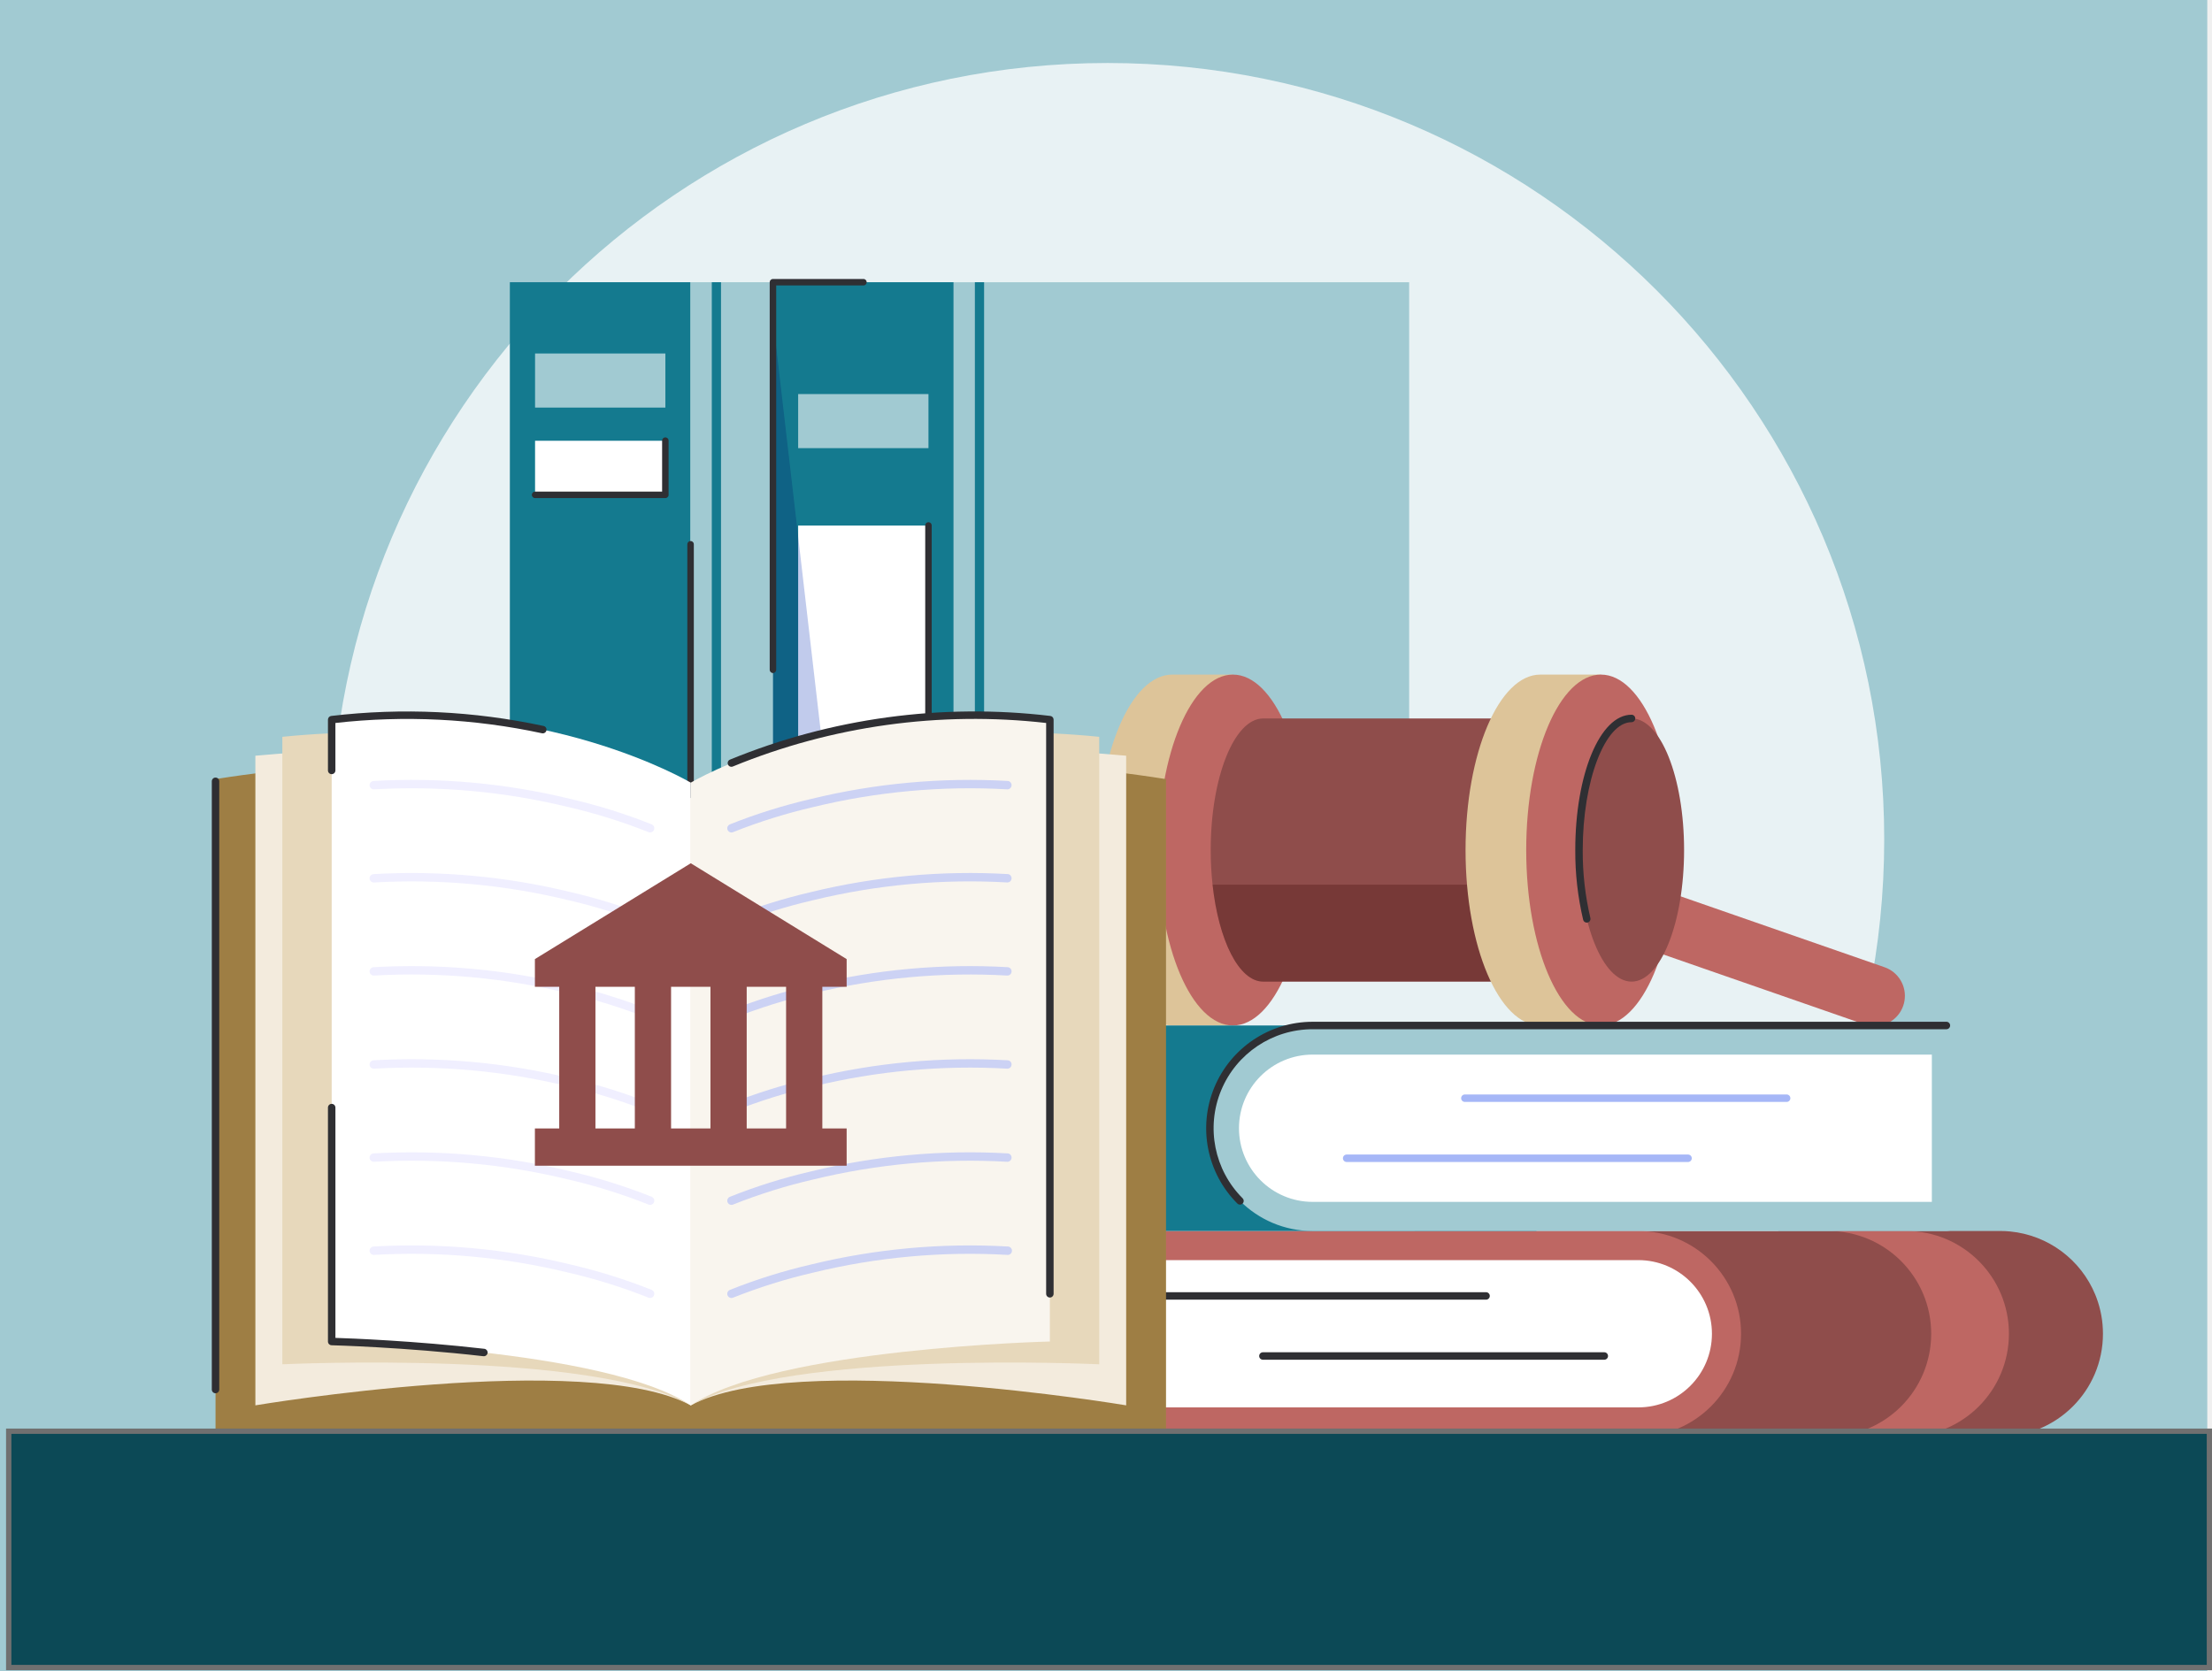
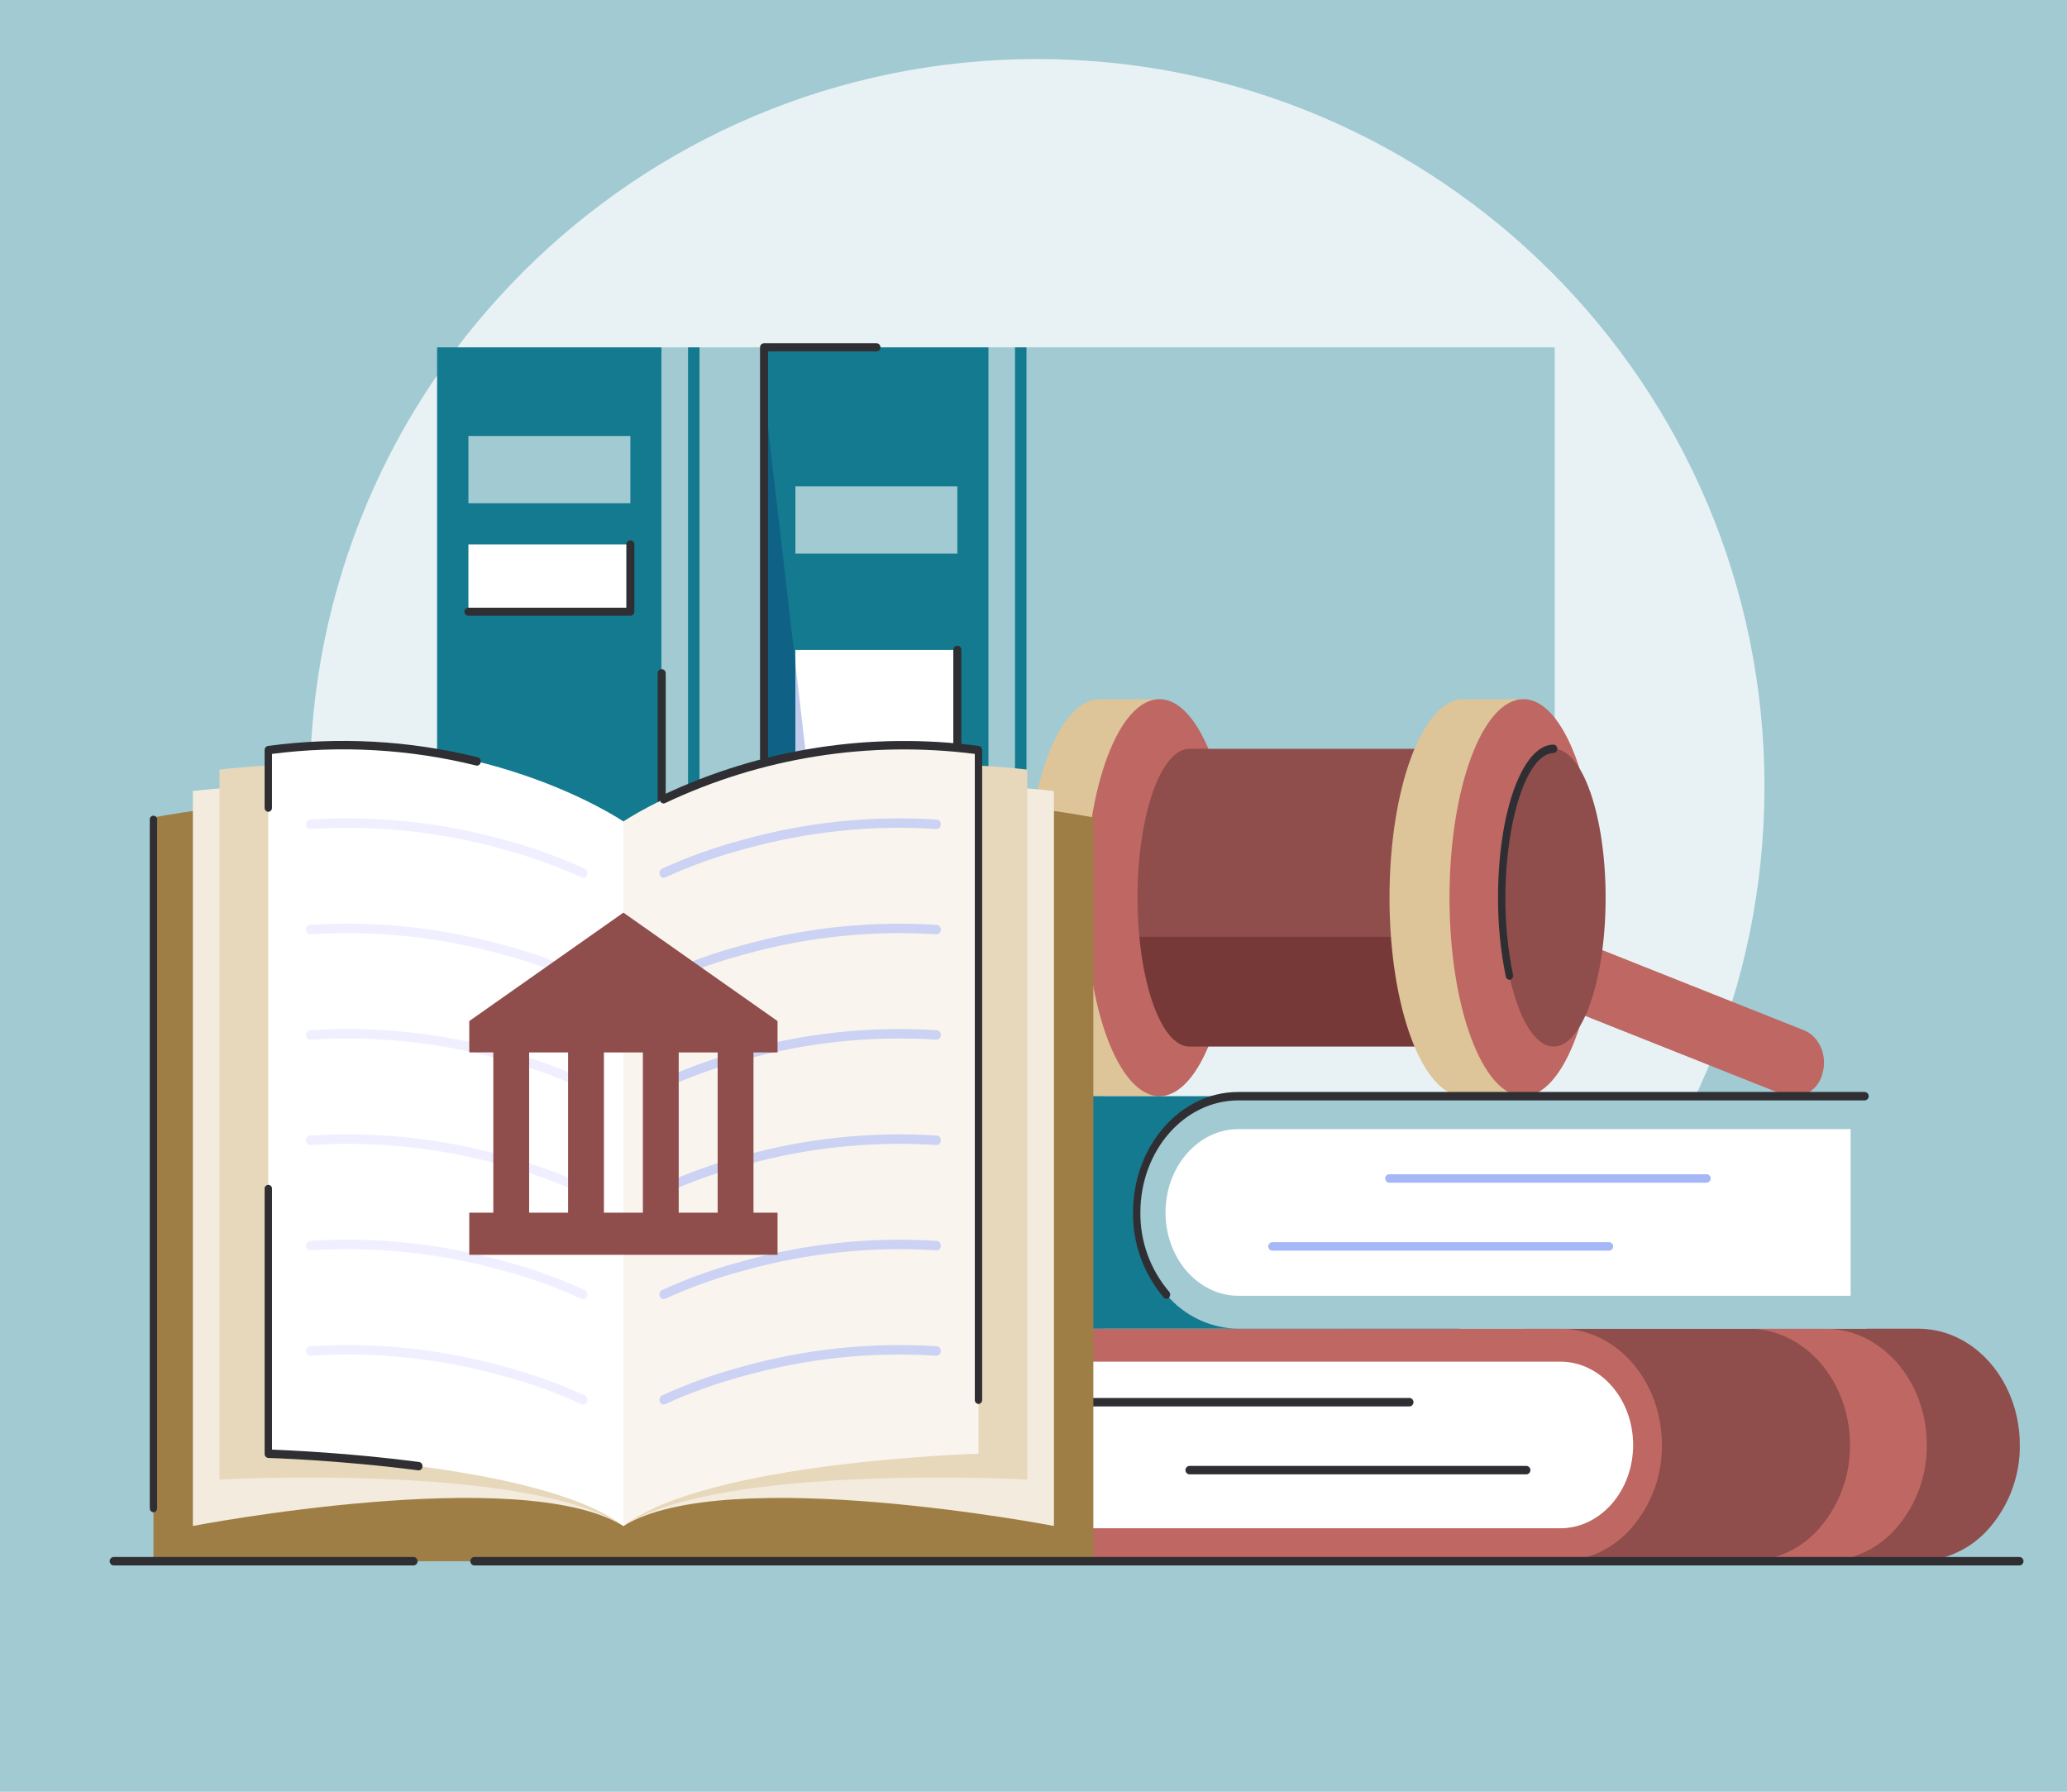
- <svg xmlns="http://www.w3.org/2000/svg" width="421.169" height="318.233" viewBox="0 0 421.169 318.233">
+ <svg xmlns="http://www.w3.org/2000/svg" width="420.27" height="364.233" viewBox="0 0 420.27 364.233">
  <defs>
    <clipPath id="clip-path">
-       <rect id="Rectángulo_402337" data-name="Rectángulo 402337" width="182.188" height="156.687" fill="none" />
+       <rect id="Rectángulo_402337" data-name="Rectángulo 402337" width="241.794" height="207.95" fill="none" />
+     </clipPath>
+     <clipPath id="clip-path-2">
+       <rect id="Rectángulo_402336" data-name="Rectángulo 402336" width="241.793" height="207.95" fill="none" />
    </clipPath>
    <clipPath id="clip-path-3">
-       <rect id="Rectángulo_402335" data-name="Rectángulo 402335" width="17.205" height="148.429" fill="none" />
+       <rect id="Rectángulo_402335" data-name="Rectángulo 402335" width="22.833" height="196.99" fill="none" />
    </clipPath>
    <clipPath id="clip-path-4">
-       <rect id="Rectángulo_402323" data-name="Rectángulo 402323" width="368.515" height="145.813" fill="none" />
+       <rect id="Rectángulo_402323" data-name="Rectángulo 402323" width="389.134" height="176.099" fill="none" />
    </clipPath>
    <clipPath id="clip-path-5">
-       <rect id="Rectángulo_402322" data-name="Rectángulo 402322" width="368.514" height="145.813" fill="none" />
+       <rect id="Rectángulo_402322" data-name="Rectángulo 402322" width="389.133" height="176.099" fill="none" />
    </clipPath>
    <clipPath id="clip-path-6">
-       <rect id="Rectángulo_402321" data-name="Rectángulo 402321" width="57.814" height="18.471" fill="#8f4d4b" />
+       <rect id="Rectángulo_402321" data-name="Rectángulo 402321" width="61.049" height="22.307" fill="#8f4d4b" />
    </clipPath>
  </defs>
-   <g id="Grupo_1100836" data-name="Grupo 1100836" transform="translate(-178.882 -4791.152)">
-     <g id="Grupo_1100352" data-name="Grupo 1100352" transform="translate(-0.849 2437.152)">
-       <rect id="Rectángulo_35205" data-name="Rectángulo 35205" width="420.27" height="318.233" transform="translate(179.73 2354)" fill="#a1cad2" />
-       <path id="Trazado_896765" data-name="Trazado 896765" d="M320.769,147.881A147.88,147.88,0,1,1,172.889,0a147.879,147.879,0,0,1,147.88,147.88" transform="translate(217.721 2365.998)" fill="#e8f2f4" />
-     </g>
-     <g id="Grupo_1100459" data-name="Grupo 1100459" transform="translate(265 4844.281)">
-       <g id="Grupo_1100458" data-name="Grupo 1100458" clip-path="url(#clip-path)">
-         <rect id="Rectángulo_402324" data-name="Rectángulo 402324" width="34.409" height="155.452" transform="translate(10.961 0.618)" fill="#147a8f" />
-         <rect id="Rectángulo_402325" data-name="Rectángulo 402325" width="15.683" height="155.452" transform="translate(45.37 0.618)" fill="#a1cad2" />
-         <rect id="Rectángulo_402326" data-name="Rectángulo 402326" width="24.812" height="10.299" transform="translate(15.759 14.194)" fill="#a1cad2" />
-         <rect id="Rectángulo_402327" data-name="Rectángulo 402327" width="24.812" height="5.852" transform="translate(15.759 138.606)" fill="#ccd2f4" />
-         <rect id="Rectángulo_402328" data-name="Rectángulo 402328" width="24.812" height="10.299" transform="translate(15.759 30.813)" fill="#fff" />
-         <rect id="Rectángulo_402329" data-name="Rectángulo 402329" width="1.756" height="155.452" transform="translate(49.408 0.618)" fill="#147a8f" />
-         <rect id="Rectángulo_402330" data-name="Rectángulo 402330" width="34.409" height="155.452" transform="translate(61.053 0.618)" fill="#147a8f" />
-         <path id="Trazado_897433" data-name="Trazado 897433" d="M585.653,3.79V159.241h17.52V93.675l69.205.468V3.79Z" transform="translate(-490.19 -3.172)" fill="#a1cad2" />
-         <rect id="Rectángulo_402331" data-name="Rectángulo 402331" width="24.812" height="10.299" transform="translate(65.852 21.919)" fill="#a1cad2" />
-         <rect id="Rectángulo_402332" data-name="Rectángulo 402332" width="24.812" height="5.852" transform="translate(65.852 138.606)" fill="#ccd2f4" />
-         <rect id="Rectángulo_402333" data-name="Rectángulo 402333" width="24.812" height="41.198" transform="translate(65.852 46.965)" fill="#fff" />
-         <rect id="Rectángulo_402334" data-name="Rectángulo 402334" width="1.756" height="155.452" transform="translate(99.5 0.618)" fill="#147a8f" />
-         <g id="Grupo_1100457" data-name="Grupo 1100457">
-           <g id="Grupo_1100456" data-name="Grupo 1100456" clip-path="url(#clip-path)">
-             <g id="Grupo_1100455" data-name="Grupo 1100455" transform="translate(61.053 7.64)" opacity="0.38" style="mix-blend-mode: multiply;isolation: isolate">
-               <g id="Grupo_1100454" data-name="Grupo 1100454">
-                 <g id="Grupo_1100453" data-name="Grupo 1100453" clip-path="url(#clip-path-3)">
-                   <path id="Trazado_897434" data-name="Trazado 897434" d="M374.555,46.871l17.2,148.429h-17.2Z" transform="translate(-374.555 -46.871)" fill="#5c76cc" />
+   <g id="Grupo_1102851" data-name="Grupo 1102851" transform="translate(-178.882 -4105.15)">
+     <g id="Grupo_1102850" data-name="Grupo 1102850">
+       <g id="Grupo_1100352" data-name="Grupo 1100352" transform="translate(-0.849 1751.15)">
+         <rect id="Rectángulo_35205" data-name="Rectángulo 35205" width="420.27" height="364.233" transform="translate(179.73 2354)" fill="#a1cad2" />
+         <path id="Trazado_896765" data-name="Trazado 896765" d="M320.769,147.881A147.88,147.88,0,1,1,172.889,0a147.879,147.879,0,0,1,147.88,147.88" transform="translate(217.721 2365.998)" fill="#e8f2f4" />
+       </g>
+       <g id="Grupo_1100459" data-name="Grupo 1100459" transform="translate(253.206 4174.94)">
+         <g id="Grupo_1100458" data-name="Grupo 1100458" clip-path="url(#clip-path)">
+           <rect id="Rectángulo_402324" data-name="Rectángulo 402324" width="45.667" height="206.31" transform="translate(14.546 0.82)" fill="#147a8f" />
+           <rect id="Rectángulo_402325" data-name="Rectángulo 402325" width="20.814" height="206.31" transform="translate(60.213 0.82)" fill="#a1cad2" />
+           <rect id="Rectángulo_402326" data-name="Rectángulo 402326" width="32.93" height="13.669" transform="translate(20.915 18.838)" fill="#a1cad2" />
+           <rect id="Rectángulo_402327" data-name="Rectángulo 402327" width="32.93" height="7.766" transform="translate(20.915 183.953)" fill="#ccd2f4" />
+           <rect id="Rectángulo_402328" data-name="Rectángulo 402328" width="32.93" height="13.669" transform="translate(20.915 40.895)" fill="#fff" />
+           <rect id="Rectángulo_402329" data-name="Rectángulo 402329" width="2.33" height="206.31" transform="translate(65.572 0.82)" fill="#147a8f" />
+           <rect id="Rectángulo_402330" data-name="Rectángulo 402330" width="45.667" height="206.31" transform="translate(81.027 0.82)" fill="#147a8f" />
+           <path id="Trazado_897433" data-name="Trazado 897433" d="M585.653,3.79V210.1H608.9V123.083l91.847.621V3.79Z" transform="translate(-458.958 -2.97)" fill="#a1cad2" />
+           <rect id="Rectángulo_402331" data-name="Rectángulo 402331" width="32.93" height="13.669" transform="translate(87.396 29.09)" fill="#a1cad2" />
+           <rect id="Rectángulo_402332" data-name="Rectángulo 402332" width="32.93" height="7.766" transform="translate(87.396 183.953)" fill="#ccd2f4" />
+           <rect id="Rectángulo_402333" data-name="Rectángulo 402333" width="32.93" height="54.676" transform="translate(87.396 62.33)" fill="#fff" />
+           <rect id="Rectángulo_402334" data-name="Rectángulo 402334" width="2.33" height="206.31" transform="translate(132.053 0.82)" fill="#147a8f" />
+           <g id="Grupo_1100457" data-name="Grupo 1100457">
+             <g id="Grupo_1100456" data-name="Grupo 1100456" clip-path="url(#clip-path-2)">
+               <g id="Grupo_1100455" data-name="Grupo 1100455" transform="translate(81.027 10.14)" opacity="0.38" style="mix-blend-mode: multiply;isolation: isolate">
+                 <g id="Grupo_1100454" data-name="Grupo 1100454">
+                   <g id="Grupo_1100453" data-name="Grupo 1100453" clip-path="url(#clip-path-3)">
+                     <path id="Trazado_897434" data-name="Trazado 897434" d="M374.555,46.871l22.833,196.99H374.555Z" transform="translate(-374.555 -46.871)" fill="#5c76cc" />
+                   </g>
                </g>
              </g>
+               <path id="Trazado_897435" data-name="Trazado 897435" d="M371.586,99.6a.82.82,0,0,1-.82-.82V.82a.82.82,0,0,1,.82-.82h22.833a.82.82,0,1,1,0,1.639H372.405V98.781a.82.82,0,0,1-.82.82" transform="translate(-290.558)" fill="#2f2f33" />
+               <path id="Trazado_897436" data-name="Trazado 897436" d="M126.641,200.557H93.711a.82.82,0,1,1,0-1.64h32.11V186.068a.82.82,0,1,1,1.639,0v13.669a.82.82,0,0,1-.82.82" transform="translate(-72.796 -145.173)" fill="#2f2f33" />
+               <path id="Trazado_897437" data-name="Trazado 897437" d="M161.119,955.324H.82a.82.82,0,0,1,0-1.639h160.3a.82.82,0,1,1,0,1.639" transform="translate(0 -747.375)" fill="#2f2f33" />
+               <path id="Trazado_897438" data-name="Trazado 897438" d="M64.273,669.163a.82.82,0,0,1-.82-.82V589.351a.82.82,0,0,1,1.64,0v78.993a.82.82,0,0,1-.82.82" transform="translate(-49.726 -461.214)" fill="#2f2f33" />
+               <path id="Trazado_897439" data-name="Trazado 897439" d="M501.83,340.652H487.637a.82.82,0,1,1,0-1.64H501.01V285.156a.82.82,0,1,1,1.639,0v54.676a.82.82,0,0,1-.82.82" transform="translate(-381.504 -222.826)" fill="#2f2f33" />
+               <path id="Trazado_897440" data-name="Trazado 897440" d="M155.692,855.951a.82.82,0,0,1-.82-.82v-6.947h-24.09a.82.82,0,0,1,0-1.64h24.91a.82.82,0,0,1,.82.82v7.766a.82.82,0,0,1-.82.82" transform="translate(-101.847 -663.412)" fill="#2f2f33" />
+               <path id="Trazado_897441" data-name="Trazado 897441" d="M275.371,404.8a.82.82,0,0,1-.82-.82V307.169a.82.82,0,1,1,1.639,0V403.98a.82.82,0,0,1-.82.82" transform="translate(-215.157 -240.077)" fill="#2f2f33" />
            </g>
-             <path id="Trazado_897435" data-name="Trazado 897435" d="M371.384,75.048a.618.618,0,0,1-.618-.618V.618A.618.618,0,0,1,371.384,0h17.2a.618.618,0,1,1,0,1.235H372V74.43a.618.618,0,0,1-.618.618" transform="translate(-310.331)" fill="#2f2f33" />
-             <path id="Trazado_897436" data-name="Trazado 897436" d="M118.321,196.783H93.509a.618.618,0,1,1,0-1.236H117.7v-9.682a.618.618,0,1,1,1.235,0v10.3a.618.618,0,0,1-.618.618" transform="translate(-77.75 -155.052)" fill="#2f2f33" />
-             <path id="Trazado_897437" data-name="Trazado 897437" d="M121.4,954.92H.618a.618.618,0,0,1,0-1.235H121.4a.618.618,0,1,1,0,1.235" transform="translate(0 -798.233)" fill="#2f2f33" />
-             <path id="Trazado_897438" data-name="Trazado 897438" d="M64.071,649.286a.618.618,0,0,1-.618-.618v-59.52a.618.618,0,0,1,1.236,0v59.52a.618.618,0,0,1-.618.618" transform="translate(-53.11 -492.6)" fill="#2f2f33" />
-             <path id="Trazado_897439" data-name="Trazado 897439" d="M498.129,326.769H487.435a.618.618,0,1,1,0-1.236h10.076v-40.58a.618.618,0,1,1,1.235,0v41.2a.618.618,0,0,1-.618.618" transform="translate(-407.465 -237.989)" fill="#2f2f33" />
-             <path id="Trazado_897440" data-name="Trazado 897440" d="M149.349,853.632a.618.618,0,0,1-.618-.618v-5.234H130.58a.618.618,0,0,1,0-1.236h18.77a.618.618,0,0,1,.618.618v5.852a.618.618,0,0,1-.618.618" transform="translate(-108.778 -708.557)" fill="#2f2f33" />
-             <path id="Trazado_897441" data-name="Trazado 897441" d="M275.169,380.53a.618.618,0,0,1-.618-.618V306.967a.618.618,0,1,1,1.235,0v72.946a.618.618,0,0,1-.618.618" transform="translate(-229.799 -256.414)" fill="#2f2f33" />
+           </g>
+         </g>
+       </g>
+       <g id="Grupo_1100460" data-name="Grupo 1100460" transform="translate(201.176 4247.284)">
+         <g id="Grupo_1100451" data-name="Grupo 1100451" clip-path="url(#clip-path-4)">
+           <g id="Grupo_1100450" data-name="Grupo 1100450">
+             <g id="Grupo_1100449" data-name="Grupo 1100449" clip-path="url(#clip-path-5)">
+               <path id="Trazado_897388" data-name="Trazado 897388" d="M1399.81,179.185a5.4,5.4,0,0,1-2-.389c-34.931-13.9-101.526-40.373-104.175-41.359-3.179-1.121-4.99-4.96-4.05-8.622.947-3.693,4.333-5.809,7.563-4.726,1.483.5,80.488,31.922,104.667,41.541,3.179,1.265,4.859,5.237,3.753,8.873a6.209,6.209,0,0,1-5.755,4.682m-106.163-41.743.067.023-.067-.023" transform="translate(-1057.336 -98.327)" fill="#be6763" />
+               <path id="Trazado_897389" data-name="Trazado 897389" d="M1065.051,40.353a92.711,92.711,0,0,0-2.831-23.562V0h-12.2C1041.724,0,1035,18.066,1035,40.353s6.728,40.353,15.028,40.353h12.2V63.915a92.711,92.711,0,0,0,2.831-23.562" transform="translate(-848.763)" fill="#ddc499" />
+               <path id="Trazado_897390" data-name="Trazado 897390" d="M1132.833,40.353c0,22.286-6.728,40.353-15.028,40.353s-15.028-18.067-15.028-40.353S1109.506,0,1117.806,0s15.028,18.067,15.028,40.353" transform="translate(-904.348)" fill="#be6763" />
+               <path id="Trazado_897391" data-name="Trazado 897391" d="M1222.894,49.018v60.529h-50.853c-4.873,0-8.976-9.453-10.195-22.307-.242-2.535-.369-5.2-.369-7.956,0-16.714,4.731-30.266,10.564-30.266Z" transform="translate(-952.485 -38.93)" fill="#8f4d4b" />
+               <g id="Grupo_1100448" data-name="Grupo 1100448" transform="translate(209.361 48.31)" opacity="0.38" style="mix-blend-mode: multiply;isolation: isolate">
+                 <g id="Grupo_1100447" data-name="Grupo 1100447">
+                   <g id="Grupo_1100446" data-name="Grupo 1100446" clip-path="url(#clip-path-6)">
+                     <path id="Trazado_897392" data-name="Trazado 897392" d="M1224.578,234.745v22.307h-50.853c-4.873,0-8.976-9.453-10.195-22.307Z" transform="translate(-1163.53 -234.745)" fill="#8f4d4b" />
+                   </g>
+                 </g>
+               </g>
+               <path id="Trazado_897393" data-name="Trazado 897393" d="M1476.279,40.353a92.717,92.717,0,0,0-2.831-23.562V0h-12.2c-8.3,0-15.028,18.066-15.028,40.353s6.728,40.353,15.028,40.353h12.2V63.915a92.717,92.717,0,0,0,2.831-23.562" transform="translate(-1185.996)" fill="#ddc499" />
+               <path id="Trazado_897394" data-name="Trazado 897394" d="M1544.061,40.353c0,22.286-6.728,40.353-15.027,40.353s-15.028-18.067-15.028-40.353S1520.734,0,1529.034,0s15.027,18.067,15.027,40.353" transform="translate(-1241.581)" fill="#be6763" />
+               <path id="Trazado_897395" data-name="Trazado 897395" d="M1594.138,79.285c0,16.715-4.729,30.265-10.563,30.265S1573.012,96,1573.012,79.285s4.729-30.265,10.563-30.265,10.563,13.55,10.563,30.265" transform="translate(-1289.97 -38.932)" fill="#8f4d4b" />
+               <path id="Trazado_897396" data-name="Trazado 897396" d="M1571.154,92.671a.777.777,0,0,1-.728-.653,77.858,77.858,0,0,1-1.582-16.043c0-17.452,4.969-31.123,11.313-31.123a.866.866,0,0,1,0,1.716c-5.319,0-9.813,13.467-9.813,29.407a75.884,75.884,0,0,0,1.539,15.634.872.872,0,0,1-.549,1.038.662.662,0,0,1-.179.025" transform="translate(-1286.552 -35.621)" fill="#2f2f33" />
+               <path id="Trazado_897397" data-name="Trazado 897397" d="M1527.6,645.478a25.362,25.362,0,0,1-6.052,16.712,19.4,19.4,0,0,1-14.612,6.922H1389.182V621.842h117.755a17.944,17.944,0,0,1,2,.111c7.771.855,14.283,6.633,17.128,14.575.08.222.155.445.229.672a26.628,26.628,0,0,1,1.3,8.278" transform="translate(-1139.218 -493.869)" fill="#8f4d4b" />
+               <path id="Trazado_897398" data-name="Trazado 897398" d="M1065.814,645.482a25.368,25.368,0,0,1-6.052,16.712,19.4,19.4,0,0,1-14.611,6.922H917.73a3.379,3.379,0,0,1,0-6.7h2.928V628.545H917.73a3.379,3.379,0,0,1,0-6.7h127.421c11.412,0,20.663,10.581,20.663,23.634" transform="translate(-750.196 -493.874)" fill="#be6763" />
+               <path id="Trazado_897399" data-name="Trazado 897399" d="M947.344,688.265V654.392h124.493c8.165,0,14.808,7.6,14.808,16.937s-6.643,16.937-14.808,16.937Z" transform="translate(-776.883 -519.721)" fill="#fff" />
+               <path id="Trazado_897400" data-name="Trazado 897400" d="M1170.893,691.979H1106.2a.866.866,0,0,1,0-1.716h64.693a.866.866,0,0,1,0,1.716" transform="translate(-906.539 -548.21)" fill="#2f2f33" />
+               <path id="Trazado_897401" data-name="Trazado 897401" d="M1285.014,759.109h-68.639a.866.866,0,0,1,0-1.716h68.639a.866.866,0,0,1,0,1.716" transform="translate(-996.89 -601.525)" fill="#2f2f33" />
+               <path id="Trazado_897402" data-name="Trazado 897402" d="M1887.962,645.483a25.355,25.355,0,0,1-6.053,16.71,19.387,19.387,0,0,1-14.61,6.923h-15.632a19.394,19.394,0,0,0,14.612-6.923,25.363,25.363,0,0,0,6.051-16.71c0-13.054-9.251-23.635-20.663-23.635H1867.3c11.412,0,20.663,10.581,20.663,23.635" transform="translate(-1518.485 -493.874)" fill="#be6763" />
+               <path id="Trazado_897403" data-name="Trazado 897403" d="M756.158,415.794a25.362,25.362,0,0,0,6.052,16.712,19.4,19.4,0,0,0,14.612,6.922H894.577V392.158H776.822a17.942,17.942,0,0,0-2,.111c-7.771.855-14.283,6.633-17.128,14.575-.08.222-.156.445-.229.672a26.63,26.63,0,0,0-1.3,8.278" transform="translate(-620.098 -311.453)" fill="#147a8f" />
+               <path id="Trazado_897404" data-name="Trazado 897404" d="M1160.549,415.8a25.368,25.368,0,0,0,6.052,16.711,19.394,19.394,0,0,0,14.611,6.922h127.421a3.379,3.379,0,0,0,0-6.7h-2.928V398.861h2.928a3.379,3.379,0,0,0,0-6.7H1181.213c-11.412,0-20.664,10.581-20.664,23.634" transform="translate(-951.724 -311.458)" fill="#a1cad2" />
+               <path id="Trazado_897405" data-name="Trazado 897405" d="M1332.392,458.581V424.708H1207.9c-8.165,0-14.808,7.6-14.808,16.937s6.643,16.937,14.808,16.937Z" transform="translate(-978.41 -337.305)" fill="#fff" />
+               <path id="Trazado_897406" data-name="Trazado 897406" d="M1163.182,430.057a.7.7,0,0,1-.531-.251,26.214,26.214,0,0,1-6.272-17.318c0-13.505,9.606-24.492,21.414-24.492h127.421a.866.866,0,0,1,0,1.716H1177.794c-10.981,0-19.914,10.217-19.914,22.776a24.378,24.378,0,0,0,5.833,16.1.947.947,0,0,1,0,1.213.7.7,0,0,1-.53.251" transform="translate(-948.305 -308.148)" fill="#2f2f33" />
+               <path id="Trazado_897407" data-name="Trazado 897407" d="M1506.73,470.989h-64.693a.866.866,0,0,1,0-1.716h64.693a.866.866,0,0,1,0,1.716" transform="translate(-1181.947 -372.699)" fill="#a6b7f7" />
+               <path id="Trazado_897408" data-name="Trazado 897408" d="M1378.573,538.119h-68.638a.866.866,0,0,1,0-1.716h68.638a.866.866,0,0,1,0,1.716" transform="translate(-1073.614 -426.014)" fill="#a6b7f7" />
+               <path id="Trazado_897409" data-name="Trazado 897409" d="M145.046,111.546c-1.522-.884-34.41-19.435-95.551-8.342v151.2H240.6V103.2c-61.141-11.093-94.029,7.458-95.551,8.342" transform="translate(-40.589 -79.165)" fill="#9e7e44" />
+               <path id="Trazado_897410" data-name="Trazado 897410" d="M181.564,95.747s-35.986-15.363-87.539-9.785V235.378s66.715-12.829,87.539,0c20.823-12.829,87.539,0,87.539,0V85.962c-51.553-5.578-87.539,9.785-87.539,9.785" transform="translate(-77.107 -67.303)" fill="#f3ebdd" />
+               <path id="Trazado_897411" data-name="Trazado 897411" d="M206.261,79.847S172.5,60.139,124.142,65.717V210.038s62.585-3.389,82.119,9.44c19.534-12.829,82.12-9.44,82.12-9.44V65.717c-48.361-5.578-82.12,14.13-82.12,14.13" transform="translate(-101.804 -51.403)" fill="#e7d8bb" />
+               <path id="Trazado_897412" data-name="Trazado 897412" d="M580.523,60.916s29.68-20.215,72.2-14.493V189.451s-55.024,1.526-72.2,14.684Z" transform="translate(-476.066 -36.059)" fill="#f9f5ee" />
+               <path id="Trazado_897413" data-name="Trazado 897413" d="M622.084,129.634a.849.849,0,0,1-.776-.585,1.022,1.022,0,0,1,.442-1.267,103.51,103.51,0,0,1,16.393-5.868,118.556,118.556,0,0,1,39.52-4.125.93.93,0,0,1,.787,1.026.891.891,0,0,1-.9.9,117.055,117.055,0,0,0-38.975,4.064,102.046,102.046,0,0,0-16.162,5.776.75.75,0,0,1-.332.078" transform="translate(-509.456 -93.323)" fill="#ccd2f4" />
+               <path id="Trazado_897414" data-name="Trazado 897414" d="M622.084,233.694a.849.849,0,0,1-.776-.585,1.022,1.022,0,0,1,.442-1.267,103.508,103.508,0,0,1,16.393-5.868,118.545,118.545,0,0,1,39.52-4.125.93.93,0,0,1,.787,1.026.891.891,0,0,1-.9.9,117.052,117.052,0,0,0-38.975,4.064,102.05,102.05,0,0,0-16.162,5.776.753.753,0,0,1-.332.078" transform="translate(-509.456 -175.968)" fill="#ccd2f4" />
+               <path id="Trazado_897415" data-name="Trazado 897415" d="M622.084,337.754a.849.849,0,0,1-.776-.585,1.022,1.022,0,0,1,.442-1.267,103.505,103.505,0,0,1,16.393-5.868,118.567,118.567,0,0,1,39.52-4.125.93.93,0,0,1,.787,1.026.89.89,0,0,1-.9.9,117.046,117.046,0,0,0-38.975,4.064,102.052,102.052,0,0,0-16.162,5.776.753.753,0,0,1-.332.078" transform="translate(-509.456 -258.613)" fill="#ccd2f4" />
+               <path id="Trazado_897416" data-name="Trazado 897416" d="M622.084,441.813a.849.849,0,0,1-.776-.585,1.022,1.022,0,0,1,.442-1.267,103.505,103.505,0,0,1,16.393-5.868,118.546,118.546,0,0,1,39.52-4.125.93.93,0,0,1,.787,1.026.89.89,0,0,1-.9.9,117.055,117.055,0,0,0-38.975,4.064,102.052,102.052,0,0,0-16.162,5.776.751.751,0,0,1-.332.078" transform="translate(-509.456 -341.257)" fill="#ccd2f4" />
+               <path id="Trazado_897417" data-name="Trazado 897417" d="M622.084,545.873a.849.849,0,0,1-.776-.585,1.021,1.021,0,0,1,.442-1.267,103.483,103.483,0,0,1,16.393-5.868,118.55,118.55,0,0,1,39.52-4.125.93.93,0,0,1,.787,1.026.89.89,0,0,1-.9.9,117.071,117.071,0,0,0-38.975,4.064,102.041,102.041,0,0,0-16.162,5.776.753.753,0,0,1-.332.078" transform="translate(-509.456 -423.902)" fill="#ccd2f4" />
+               <path id="Trazado_897418" data-name="Trazado 897418" d="M622.084,649.934a.849.849,0,0,1-.776-.585,1.022,1.022,0,0,1,.442-1.267,103.52,103.52,0,0,1,16.393-5.868,118.575,118.575,0,0,1,39.52-4.125.93.93,0,0,1,.787,1.026.891.891,0,0,1-.9.9,117.058,117.058,0,0,0-38.975,4.065,102.057,102.057,0,0,0-16.162,5.776.751.751,0,0,1-.332.078" transform="translate(-509.456 -506.547)" fill="#ccd2f4" />
+               <path id="Trazado_897419" data-name="Trazado 897419" d="M251.477,60.916S221.8,40.7,179.278,46.423V189.451s55.024,1.526,72.2,14.684Z" transform="translate(-147.019 -36.059)" fill="#fff" />
+               <path id="Trazado_897420" data-name="Trazado 897420" d="M278.217,129.635a.75.75,0,0,1-.332-.078,102.05,102.05,0,0,0-16.162-5.776,117.053,117.053,0,0,0-38.975-4.064.89.89,0,0,1-.9-.9.93.93,0,0,1,.787-1.026,118.575,118.575,0,0,1,39.52,4.125,103.513,103.513,0,0,1,16.393,5.868,1.022,1.022,0,0,1,.442,1.267.849.849,0,0,1-.776.585" transform="translate(-181.93 -93.324)" fill="#f0efff" />
+               <path id="Trazado_897421" data-name="Trazado 897421" d="M278.217,233.694a.753.753,0,0,1-.332-.078,102.049,102.049,0,0,0-16.162-5.776,117.062,117.062,0,0,0-38.975-4.064.892.892,0,0,1-.9-.9.93.93,0,0,1,.787-1.026,118.565,118.565,0,0,1,39.52,4.125,103.513,103.513,0,0,1,16.393,5.868,1.022,1.022,0,0,1,.442,1.267.849.849,0,0,1-.776.585" transform="translate(-181.93 -175.968)" fill="#f0efff" />
+               <path id="Trazado_897422" data-name="Trazado 897422" d="M278.217,337.754a.753.753,0,0,1-.332-.078,102.055,102.055,0,0,0-16.162-5.776,117.05,117.05,0,0,0-38.975-4.064.891.891,0,0,1-.9-.9.93.93,0,0,1,.787-1.026,118.566,118.566,0,0,1,39.52,4.125A103.511,103.511,0,0,1,278.55,335.9a1.022,1.022,0,0,1,.442,1.267.849.849,0,0,1-.776.585" transform="translate(-181.93 -258.613)" fill="#f0efff" />
+               <path id="Trazado_897423" data-name="Trazado 897423" d="M278.217,441.814a.75.75,0,0,1-.332-.078,102.051,102.051,0,0,0-16.162-5.776,117.061,117.061,0,0,0-38.975-4.064.891.891,0,0,1-.9-.9.93.93,0,0,1,.787-1.026,118.574,118.574,0,0,1,39.52,4.125,103.52,103.52,0,0,1,16.393,5.868,1.022,1.022,0,0,1,.442,1.267.849.849,0,0,1-.776.585" transform="translate(-181.93 -341.258)" fill="#f0efff" />
+               <path id="Trazado_897424" data-name="Trazado 897424" d="M278.217,545.874a.754.754,0,0,1-.332-.078,102.051,102.051,0,0,0-16.162-5.776,117.066,117.066,0,0,0-38.975-4.064.891.891,0,0,1-.9-.9.93.93,0,0,1,.787-1.026,118.583,118.583,0,0,1,39.52,4.125,103.511,103.511,0,0,1,16.393,5.868,1.022,1.022,0,0,1,.442,1.267.849.849,0,0,1-.776.585" transform="translate(-181.93 -423.903)" fill="#f0efff" />
+               <path id="Trazado_897425" data-name="Trazado 897425" d="M278.217,649.933a.754.754,0,0,1-.332-.078,102.036,102.036,0,0,0-16.162-5.776,117.067,117.067,0,0,0-38.975-4.064.89.89,0,0,1-.9-.9.93.93,0,0,1,.787-1.026,118.561,118.561,0,0,1,39.52,4.125,103.518,103.518,0,0,1,16.393,5.868,1.022,1.022,0,0,1,.442,1.267.849.849,0,0,1-.776.585" transform="translate(-181.93 -506.547)" fill="#f0efff" />
+               <path id="Trazado_897426" data-name="Trazado 897426" d="M686.539,176.044a.809.809,0,0,1-.75-.858V43.894A113.548,113.548,0,0,0,622.8,53.9a.719.719,0,0,1-.982-.458.907.907,0,0,1,.4-1.123,114.9,114.9,0,0,1,64.407-10.046.826.826,0,0,1,.662.852V175.186a.809.809,0,0,1-.75.858" transform="translate(-509.883 -32.765)" fill="#2f2f33" />
+               <path id="Trazado_897427" data-name="Trazado 897427" d="M46.078,256.7a.809.809,0,0,1-.75-.858v-139.9a.757.757,0,1,1,1.5,0v139.9a.809.809,0,0,1-.75.858" transform="translate(-37.172 -91.4)" fill="#2f2f33" />
+               <path id="Trazado_897428" data-name="Trazado 897428" d="M722.579,849.077h-314.3a.866.866,0,0,1,0-1.716h314.3a.866.866,0,0,1,0,1.716" transform="translate(-334.196 -672.978)" fill="#2f2f33" />
+               <path id="Trazado_897429" data-name="Trazado 897429" d="M61.857,849.077H.75a.866.866,0,0,1,0-1.716H61.857a.866.866,0,0,1,0,1.716" transform="translate(0 -672.978)" fill="#2f2f33" />
+               <path id="Trazado_897430" data-name="Trazado 897430" d="M175.859,55.642a.809.809,0,0,1-.75-.858V43.1a.826.826,0,0,1,.663-.852,114.249,114.249,0,0,1,42.691,2.306.864.864,0,0,1,.576,1.019.757.757,0,0,1-.891.659,112.923,112.923,0,0,0-41.538-2.367V54.784a.809.809,0,0,1-.75.858" transform="translate(-143.601 -32.739)" fill="#2f2f33" />
+               <path id="Trazado_897431" data-name="Trazado 897431" d="M206.46,537.808a.676.676,0,0,1-.086-.006c-16.077-2.1-30.389-2.52-30.531-2.524a.813.813,0,0,1-.732-.857v-53.8a.757.757,0,1,1,1.5,0v52.967c3.13.114,15.862.668,29.933,2.509a.839.839,0,0,1,.66.95.794.794,0,0,1-.744.76" transform="translate(-143.601 -381.03)" fill="#2f2f33" />
+               <path id="Trazado_897432" data-name="Trazado 897432" d="M469.032,239.272V232.9l-31.34-22.043L406.353,232.9v6.37h4.89V271.85h-4.89v8.573h62.679V271.85h-4.89V239.272Zm-50.507,0h7.924V271.85h-7.924Zm15.206,0h7.924V271.85H433.73Zm23.13,32.578h-7.924V239.272h7.924Z" transform="translate(-333.235 -167.465)" fill="#8f4d4b" />
+             </g>
          </g>
        </g>
      </g>
    </g>
-     <g id="Grupo_1100460" data-name="Grupo 1100460" transform="translate(211.485 4919.625)">
-       <g id="Grupo_1100451" data-name="Grupo 1100451" clip-path="url(#clip-path-4)">
-         <g id="Grupo_1100450" data-name="Grupo 1100450">
-           <g id="Grupo_1100449" data-name="Grupo 1100449" clip-path="url(#clip-path-5)">
-             <path id="Trazado_897388" data-name="Trazado 897388" d="M1393.956,169.661a5.763,5.763,0,0,1-1.9-.322c-33.08-11.507-96.147-33.429-98.655-34.246a5.771,5.771,0,0,1,3.326-11.052c1.4.412,76.224,26.432,99.121,34.4a5.772,5.772,0,0,1-1.9,11.223M1293.418,135.1l.063.019-.063-.019" transform="translate(-1069.629 -102.709)" fill="#be6763" />
-             <path id="Trazado_897389" data-name="Trazado 897389" d="M1063.459,33.413a67.665,67.665,0,0,0-2.681-19.509V0h-11.55C1041.368,0,1035,14.959,1035,33.413s6.372,33.413,14.231,33.413h11.55v-13.9a67.665,67.665,0,0,0,2.681-19.509" transform="translate(-858.631)" fill="#ddc499" />
-             <path id="Trazado_897390" data-name="Trazado 897390" d="M1131.241,33.413c0,18.453-6.372,33.413-14.231,33.413s-14.231-14.959-14.231-33.413S1109.15,0,1117.009,0s14.231,14.959,14.231,33.413" transform="translate(-914.862)" fill="#be6763" />
-             <path id="Trazado_897391" data-name="Trazado 897391" d="M1219.64,49.018V99.137h-48.159c-4.615,0-8.5-7.827-9.654-18.471a60.932,60.932,0,0,1-.35-6.588c0-13.84,4.48-25.06,10-25.06Z" transform="translate(-963.559 -40.665)" fill="#8f4d4b" />
-             <g id="Grupo_1100448" data-name="Grupo 1100448" transform="translate(198.268 40.001)" opacity="0.38" style="mix-blend-mode: multiply;isolation: isolate">
-               <g id="Grupo_1100447" data-name="Grupo 1100447">
-                 <g id="Grupo_1100446" data-name="Grupo 1100446" clip-path="url(#clip-path-6)">
-                   <path id="Trazado_897392" data-name="Trazado 897392" d="M1221.343,234.745v18.471h-48.159c-4.615,0-8.5-7.827-9.654-18.471Z" transform="translate(-1163.53 -234.745)" fill="#8f4d4b" />
-                 </g>
-               </g>
-             </g>
-             <path id="Trazado_897393" data-name="Trazado 897393" d="M1474.687,33.413a67.665,67.665,0,0,0-2.681-19.509V0h-11.55c-7.86,0-14.231,14.959-14.231,33.413s6.372,33.413,14.231,33.413h11.55v-13.9a67.666,67.666,0,0,0,2.681-19.509" transform="translate(-1199.785)" fill="#ddc499" />
-             <path id="Trazado_897394" data-name="Trazado 897394" d="M1542.469,33.413c0,18.453-6.372,33.413-14.231,33.413s-14.231-14.959-14.231-33.413S1520.378,0,1528.237,0s14.231,14.959,14.231,33.413" transform="translate(-1256.016)" fill="#be6763" />
-             <path id="Trazado_897395" data-name="Trazado 897395" d="M1593.018,74.08c0,13.84-4.479,25.06-10,25.06s-10-11.22-10-25.06,4.478-25.06,10-25.06,10,11.22,10,25.06" transform="translate(-1304.968 -40.667)" fill="#8f4d4b" />
-             <path id="Trazado_897396" data-name="Trazado 897396" d="M1571.031,84.446a.71.71,0,0,1-.689-.541,56.668,56.668,0,0,1-1.5-13.284c0-14.451,4.706-25.77,10.713-25.77a.71.71,0,1,1,0,1.421c-5.037,0-9.293,11.151-9.293,24.349a55.232,55.232,0,0,0,1.457,12.945.711.711,0,0,1-.69.88" transform="translate(-1301.51 -37.208)" fill="#2f2f33" />
-             <path id="Trazado_897397" data-name="Trazado 897397" d="M1520.266,641.413a19.568,19.568,0,0,1-19.569,19.569H1389.182v-39.14H1500.7c.64,0,1.274.031,1.9.092A19.587,19.587,0,0,1,1518.816,634c.076.184.147.368.217.556a19.532,19.532,0,0,1,1.233,6.854" transform="translate(-1152.463 -515.879)" fill="#8f4d4b" />
-             <path id="Trazado_897398" data-name="Trazado 897398" d="M1057.813,641.418a19.569,19.569,0,0,1-19.569,19.569H917.575a2.773,2.773,0,0,1,0-5.545h2.773V627.393h-2.773a2.773,2.773,0,0,1,0-5.545h120.67a19.569,19.569,0,0,1,19.569,19.57" transform="translate(-758.918 -515.884)" fill="#be6763" />
-             <path id="Trazado_897399" data-name="Trazado 897399" d="M947.344,682.44V654.392h117.9a14.024,14.024,0,0,1,0,28.048Z" transform="translate(-785.915 -542.882)" fill="#fff" />
-             <path id="Trazado_897400" data-name="Trazado 897400" d="M1167.425,691.684H1106.16a.71.71,0,1,1,0-1.421h61.265a.71.71,0,1,1,0,1.421" transform="translate(-917.079 -572.641)" fill="#2f2f33" />
-             <path id="Trazado_897401" data-name="Trazado 897401" d="M1281.337,758.814h-65a.71.71,0,0,1,0-1.421h65a.71.71,0,0,1,0,1.421" transform="translate(-1008.48 -628.332)" fill="#2f2f33" />
-             <path id="Trazado_897402" data-name="Trazado 897402" d="M1886.039,641.418a19.57,19.57,0,0,1-19.568,19.568h-14.8a19.569,19.569,0,0,0,0-39.138h14.8a19.569,19.569,0,0,1,19.568,19.57" transform="translate(-1536.139 -515.884)" fill="#be6763" />
-             <path id="Trazado_897403" data-name="Trazado 897403" d="M756.158,411.729A19.568,19.568,0,0,0,775.727,431.3H887.242v-39.14H775.727c-.64,0-1.274.031-1.9.092a19.586,19.586,0,0,0-16.22,12.068c-.076.184-.147.368-.217.556a19.532,19.532,0,0,0-1.233,6.854" transform="translate(-627.307 -325.333)" fill="#147a8f" />
-             <path id="Trazado_897404" data-name="Trazado 897404" d="M1160.549,411.734a19.569,19.569,0,0,0,19.569,19.569h120.67a2.773,2.773,0,0,0,0-5.545h-2.773V397.709h2.773a2.773,2.773,0,0,0,0-5.545h-120.67a19.569,19.569,0,0,0-19.569,19.57" transform="translate(-962.789 -325.339)" fill="#a1cad2" />
-             <path id="Trazado_897405" data-name="Trazado 897405" d="M1325.01,452.756V424.708h-117.9a14.024,14.024,0,0,0,0,28.048Z" transform="translate(-989.785 -352.337)" fill="#fff" />
-             <path id="Trazado_897406" data-name="Trazado 897406" d="M1162.822,422.823a.708.708,0,0,1-.5-.208A20.28,20.28,0,0,1,1176.659,388h120.669a.71.71,0,0,1,0,1.421H1176.659a18.859,18.859,0,0,0-13.335,32.194.71.71,0,0,1-.5,1.213" transform="translate(-959.331 -321.881)" fill="#2f2f33" />
-             <path id="Trazado_897407" data-name="Trazado 897407" d="M1503.262,470.694H1442a.71.71,0,1,1,0-1.421h61.265a.71.71,0,0,1,0,1.421" transform="translate(-1195.689 -389.308)" fill="#a6b7f7" />
-             <path id="Trazado_897408" data-name="Trazado 897408" d="M1374.9,537.824h-65a.71.71,0,1,1,0-1.421h65a.71.71,0,1,1,0,1.421" transform="translate(-1086.096 -444.999)" fill="#a6b7f7" />
-             <path id="Trazado_897409" data-name="Trazado 897409" d="M139.983,109.5c-1.442-.732-32.587-16.093-90.488-6.907V227.8H230.471V102.6c-57.9-9.185-89.046,6.175-90.488,6.907" transform="translate(-41.061 -82.693)" fill="#9e7e44" />
-             <path id="Trazado_897410" data-name="Trazado 897410" d="M176.925,93.854s-34.079-12.721-82.9-8.1V209.471s63.18-10.622,82.9,0c19.72-10.622,82.9,0,82.9,0V85.752c-48.821-4.619-82.9,8.1-82.9,8.1" transform="translate(-78.003 -70.302)" fill="#f3ebdd" />
-             <path id="Trazado_897411" data-name="Trazado 897411" d="M201.91,77.246s-31.969-16.319-77.768-11.7v119.5s59.269-2.806,77.768,7.816c18.5-10.622,77.768-7.816,77.768-7.816V65.546c-45.8-4.618-77.768,11.7-77.768,11.7" transform="translate(-102.988 -53.694)" fill="#e7d8bb" />
-             <path id="Trazado_897412" data-name="Trazado 897412" d="M580.523,58.248s28.107-16.738,68.373-12V164.677s-52.109,1.263-68.373,12.159Z" transform="translate(-481.601 -37.666)" fill="#f9f5ee" />
-             <path id="Trazado_897413" data-name="Trazado 897413" d="M622.039,127.548a.8.8,0,0,1-.316-1.533,107.294,107.294,0,0,1,15.524-4.859,127.647,127.647,0,0,1,37.426-3.415.8.8,0,0,1-.1,1.595,126.032,126.032,0,0,0-36.91,3.365,105.792,105.792,0,0,0-15.306,4.783.8.8,0,0,1-.315.065" transform="translate(-515.379 -97.482)" fill="#ccd2f4" />
-             <path id="Trazado_897414" data-name="Trazado 897414" d="M622.039,231.608a.8.8,0,0,1-.316-1.533,107.3,107.3,0,0,1,15.524-4.859,127.635,127.635,0,0,1,37.426-3.415.8.8,0,0,1-.1,1.595,126.028,126.028,0,0,0-36.91,3.365,105.789,105.789,0,0,0-15.306,4.783.8.8,0,0,1-.315.065" transform="translate(-515.379 -183.81)" fill="#ccd2f4" />
-             <path id="Trazado_897415" data-name="Trazado 897415" d="M622.039,335.668a.8.8,0,0,1-.316-1.533,107.291,107.291,0,0,1,15.524-4.859,127.659,127.659,0,0,1,37.426-3.415.8.8,0,0,1-.1,1.595,126.022,126.022,0,0,0-36.91,3.365,105.792,105.792,0,0,0-15.306,4.783.8.8,0,0,1-.315.065" transform="translate(-515.379 -270.138)" fill="#ccd2f4" />
-             <path id="Trazado_897416" data-name="Trazado 897416" d="M622.039,439.727a.8.8,0,0,1-.316-1.533,107.294,107.294,0,0,1,15.524-4.859,127.634,127.634,0,0,1,37.426-3.415.8.8,0,0,1-.1,1.595,126.034,126.034,0,0,0-36.91,3.365,105.8,105.8,0,0,0-15.306,4.783.8.8,0,0,1-.315.065" transform="translate(-515.379 -356.465)" fill="#ccd2f4" />
-             <path id="Trazado_897417" data-name="Trazado 897417" d="M622.039,543.787a.8.8,0,0,1-.316-1.533,107.282,107.282,0,0,1,15.524-4.859,127.641,127.641,0,0,1,37.426-3.415.8.8,0,0,1-.1,1.595,126.052,126.052,0,0,0-36.91,3.365,105.786,105.786,0,0,0-15.306,4.783.8.8,0,0,1-.315.065" transform="translate(-515.379 -442.793)" fill="#ccd2f4" />
-             <path id="Trazado_897418" data-name="Trazado 897418" d="M622.039,647.848a.8.8,0,0,1-.316-1.534,107.306,107.306,0,0,1,15.524-4.859,127.665,127.665,0,0,1,37.426-3.415.8.8,0,1,1-.1,1.595A126.036,126.036,0,0,0,637.66,643a105.792,105.792,0,0,0-15.306,4.783.8.8,0,0,1-.315.065" transform="translate(-515.379 -529.122)" fill="#ccd2f4" />
-             <path id="Trazado_897419" data-name="Trazado 897419" d="M247.651,58.248s-28.107-16.738-68.373-12V164.677s52.109,1.263,68.373,12.159Z" transform="translate(-148.729 -37.666)" fill="#fff" />
-             <path id="Trazado_897420" data-name="Trazado 897420" d="M275.23,127.549a.8.8,0,0,1-.315-.065,105.79,105.79,0,0,0-15.306-4.783,126.029,126.029,0,0,0-36.909-3.365.8.8,0,1,1-.1-1.595,127.667,127.667,0,0,1,37.426,3.415,107.3,107.3,0,0,1,15.524,4.859.8.8,0,0,1-.316,1.533" transform="translate(-184.045 -97.483)" fill="#f0efff" />
-             <path id="Trazado_897421" data-name="Trazado 897421" d="M275.23,231.608a.8.8,0,0,1-.315-.065,105.786,105.786,0,0,0-15.306-4.783A126.04,126.04,0,0,0,222.7,223.4a.8.8,0,1,1-.1-1.595,127.656,127.656,0,0,1,37.426,3.415,107.3,107.3,0,0,1,15.524,4.859.8.8,0,0,1-.316,1.533" transform="translate(-184.045 -183.81)" fill="#f0efff" />
-             <path id="Trazado_897422" data-name="Trazado 897422" d="M275.23,335.668a.8.8,0,0,1-.315-.065,105.791,105.791,0,0,0-15.306-4.783,126.026,126.026,0,0,0-36.909-3.365.8.8,0,1,1-.1-1.595,127.658,127.658,0,0,1,37.426,3.415,107.294,107.294,0,0,1,15.524,4.859.8.8,0,0,1-.316,1.533" transform="translate(-184.045 -270.138)" fill="#f0efff" />
-             <path id="Trazado_897423" data-name="Trazado 897423" d="M275.23,439.728a.8.8,0,0,1-.315-.065,105.8,105.8,0,0,0-15.306-4.783,126.038,126.038,0,0,0-36.909-3.365.8.8,0,1,1-.1-1.595,127.667,127.667,0,0,1,37.426,3.415,107.3,107.3,0,0,1,15.524,4.859.8.8,0,0,1-.316,1.533" transform="translate(-184.045 -356.466)" fill="#f0efff" />
-             <path id="Trazado_897424" data-name="Trazado 897424" d="M275.23,543.788a.8.8,0,0,1-.315-.065,105.8,105.8,0,0,0-15.306-4.783,126.042,126.042,0,0,0-36.909-3.365.8.8,0,1,1-.1-1.595,127.676,127.676,0,0,1,37.426,3.415,107.294,107.294,0,0,1,15.524,4.859.8.8,0,0,1-.316,1.533" transform="translate(-184.045 -442.794)" fill="#f0efff" />
-             <path id="Trazado_897425" data-name="Trazado 897425" d="M275.23,647.847a.8.8,0,0,1-.315-.065A105.791,105.791,0,0,0,259.609,643a126.043,126.043,0,0,0-36.909-3.365.8.8,0,1,1-.1-1.595,127.652,127.652,0,0,1,37.426,3.415,107.294,107.294,0,0,1,15.524,4.859.8.8,0,0,1-.316,1.533" transform="translate(-184.045 -529.121)" fill="#f0efff" />
-             <path id="Trazado_897426" data-name="Trazado 897426" d="M683.106,152.863a.71.71,0,0,1-.71-.71V43.44a121.108,121.108,0,0,0-59.65,8.289.71.71,0,1,1-.551-1.309A122.572,122.572,0,0,1,683.189,42.1a.71.71,0,0,1,.627.705V152.152a.71.71,0,0,1-.71.71" transform="translate(-515.811 -34.226)" fill="#2f2f33" />
-             <path id="Trazado_897427" data-name="Trazado 897427" d="M46.038,232.341a.71.71,0,0,1-.71-.71V115.794a.71.71,0,1,1,1.42,0V231.63a.71.71,0,0,1-.71.71" transform="translate(-37.604 -95.473)" fill="#2f2f33" />
-             <path id="Trazado_897428" data-name="Trazado 897428" d="M705.885,848.781H408.234a.71.71,0,0,1,0-1.421H705.885a.71.71,0,1,1,0,1.421" transform="translate(-338.081 -702.969)" fill="#2f2f33" />
-             <path id="Trazado_897429" data-name="Trazado 897429" d="M58.579,848.782H.71a.71.71,0,1,1,0-1.421H58.579a.71.71,0,0,1,0,1.421" transform="translate(0 -702.969)" fill="#2f2f33" />
-             <path id="Trazado_897430" data-name="Trazado 897430" d="M175.819,53.162a.71.71,0,0,1-.71-.71V42.78a.71.71,0,0,1,.627-.705,123.361,123.361,0,0,1,40.429,1.91.71.71,0,0,1-.3,1.389,121.923,121.923,0,0,0-39.337-1.96v9.039a.71.71,0,0,1-.71.71" transform="translate(-145.27 -34.199)" fill="#2f2f33" />
-             <path id="Trazado_897431" data-name="Trazado 897431" d="M204.8,527.825a.724.724,0,0,1-.082,0c-15.225-1.742-28.779-2.086-28.914-2.09a.71.71,0,0,1-.693-.71V480.473a.71.71,0,0,1,1.421,0v43.858c2.964.095,15.021.553,28.347,2.078a.71.71,0,0,1-.08,1.416" transform="translate(-145.271 -398.01)" fill="#2f2f33" />
-             <path id="Trazado_897432" data-name="Trazado 897432" d="M465.711,234.386v-5.275l-29.679-18.252-29.679,18.252v5.275h4.631V261.36h-4.631v7.1h59.358v-7.1H461.08V234.386Zm-47.831,0h7.5V261.36h-7.5Zm14.4,0h7.5V261.36h-7.5Zm21.9,26.975h-7.5V234.386h7.5Z" transform="translate(-337.11 -174.928)" fill="#8f4d4b" />
-           </g>
-         </g>
-       </g>
-     </g>
-     <g id="Rectángulo_402338" data-name="Rectángulo 402338" transform="translate(180.051 5063.222)" fill="#0c4956" stroke="#707070" stroke-width="1">
-       <rect width="420" height="46" stroke="none" />
-       <rect x="0.5" y="0.5" width="419" height="45" fill="none" />
-     </g>
  </g>
</svg>
